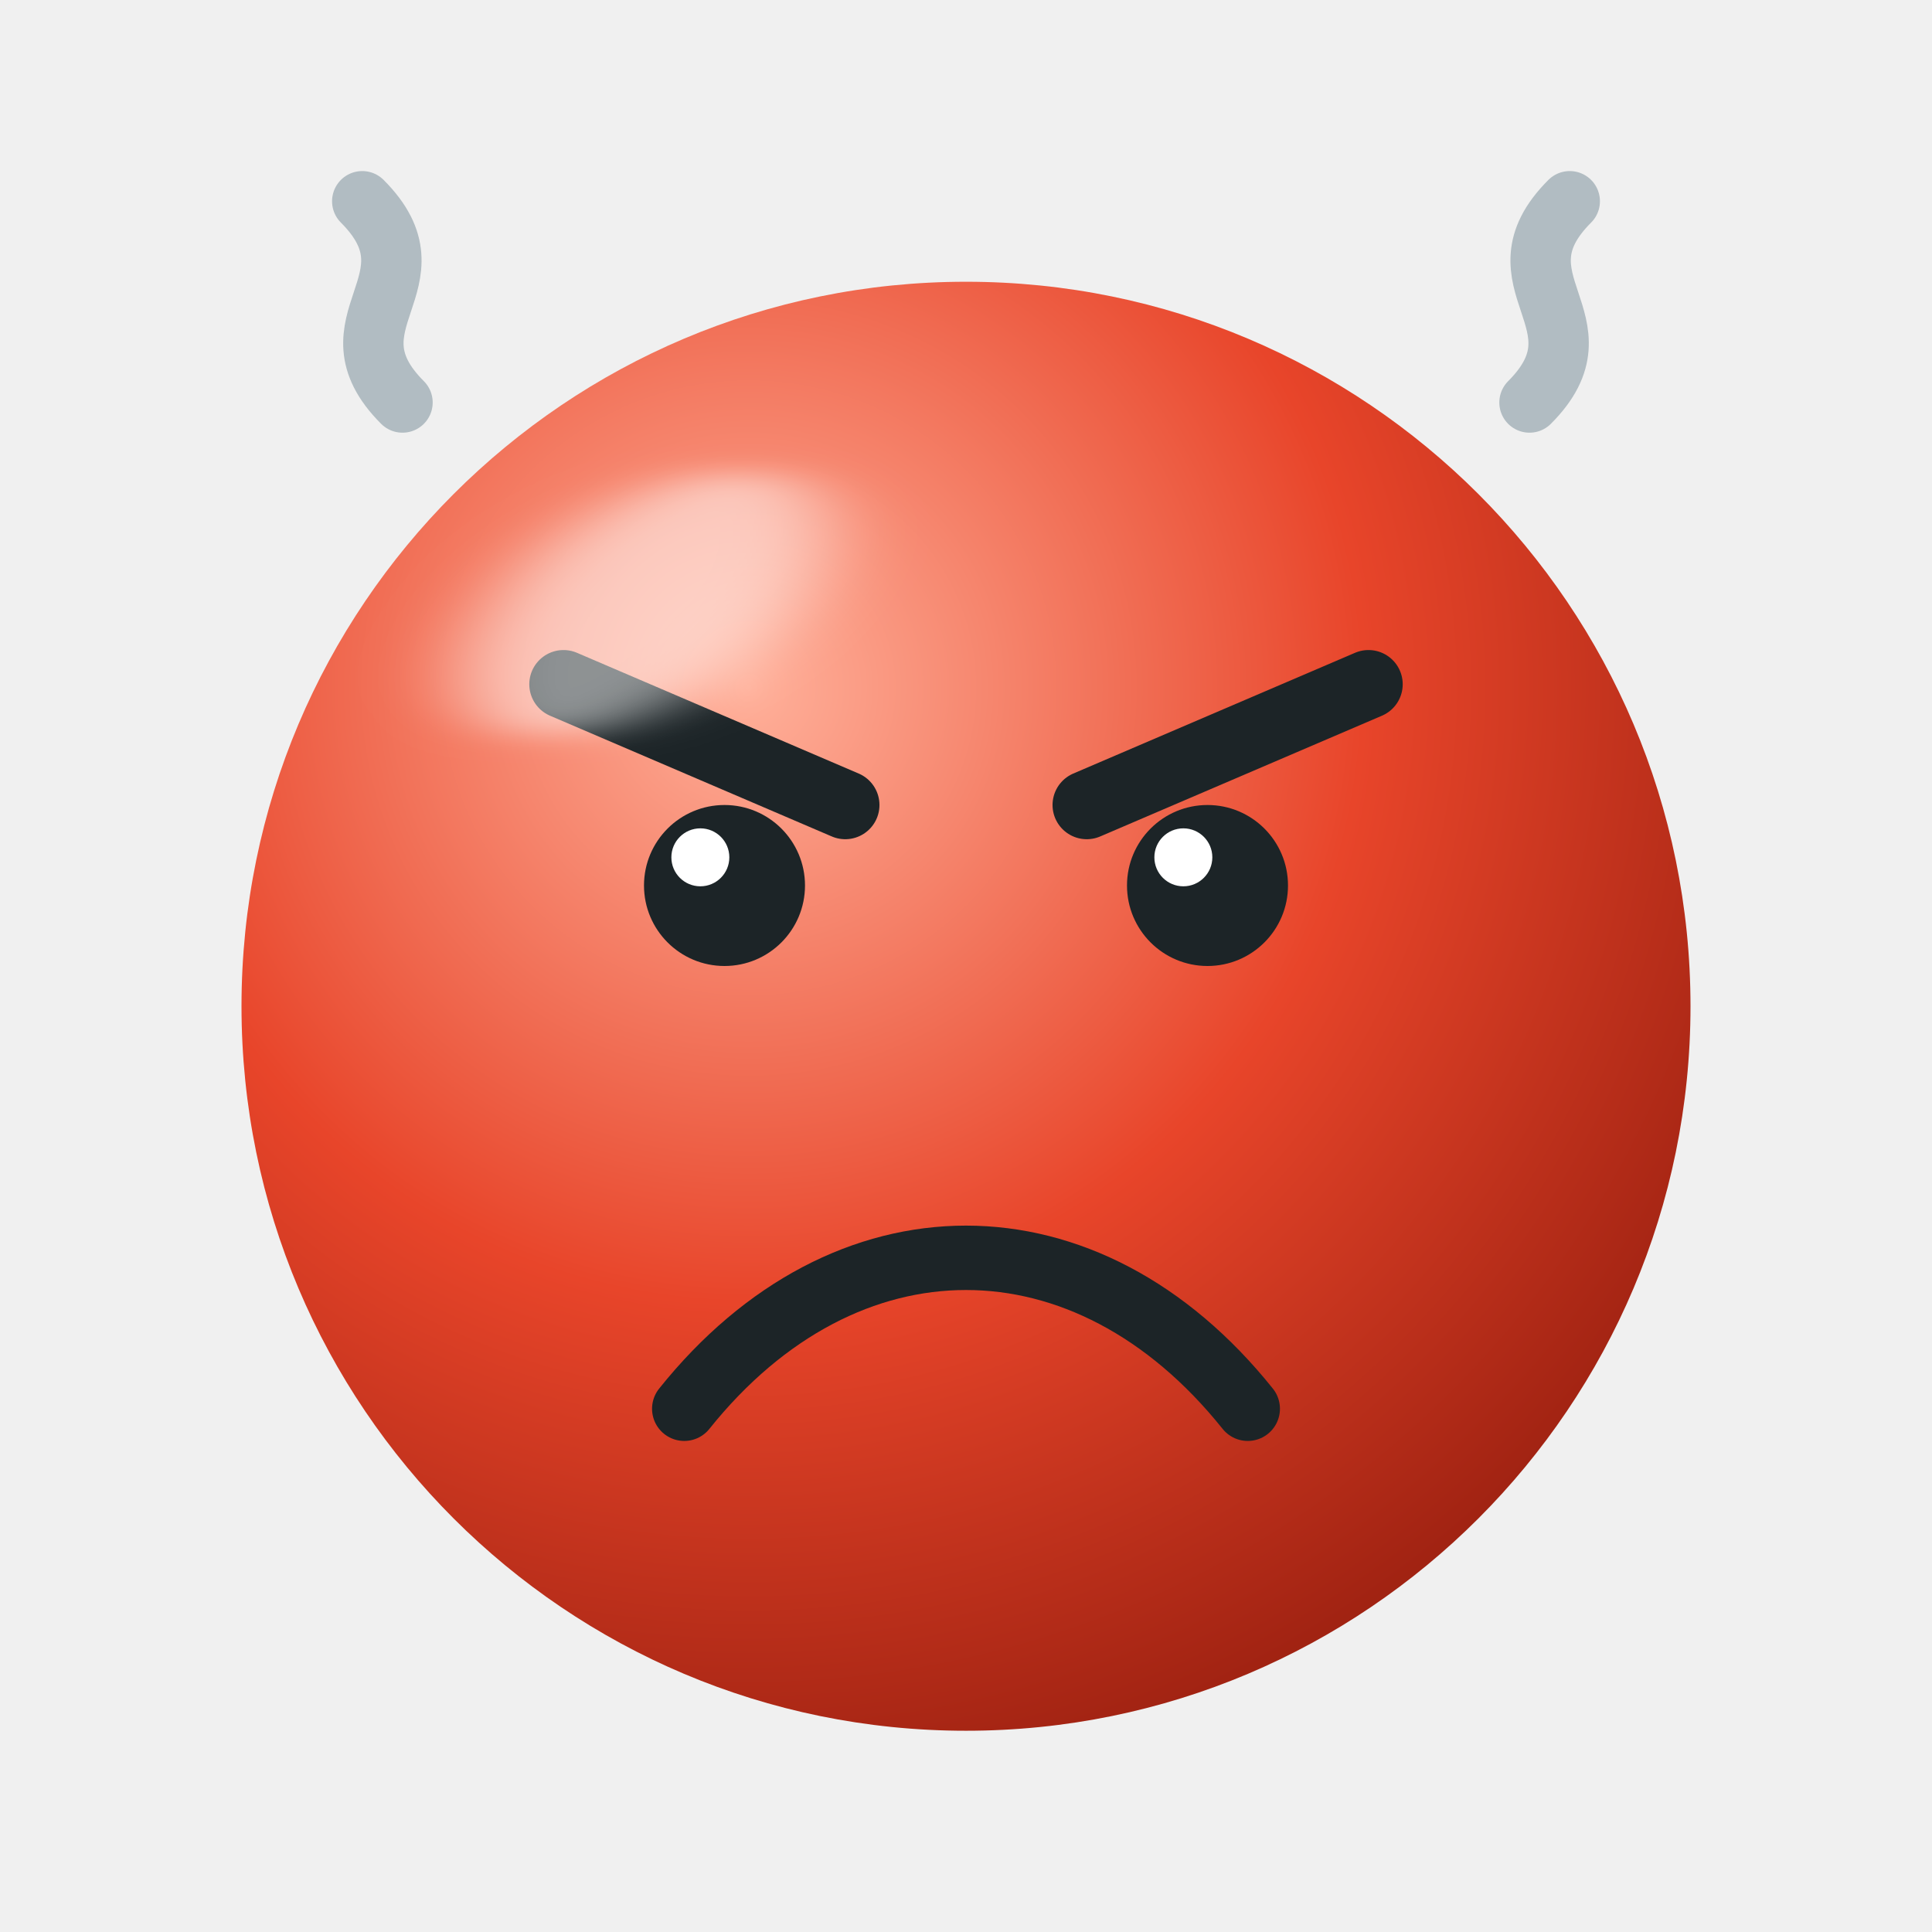
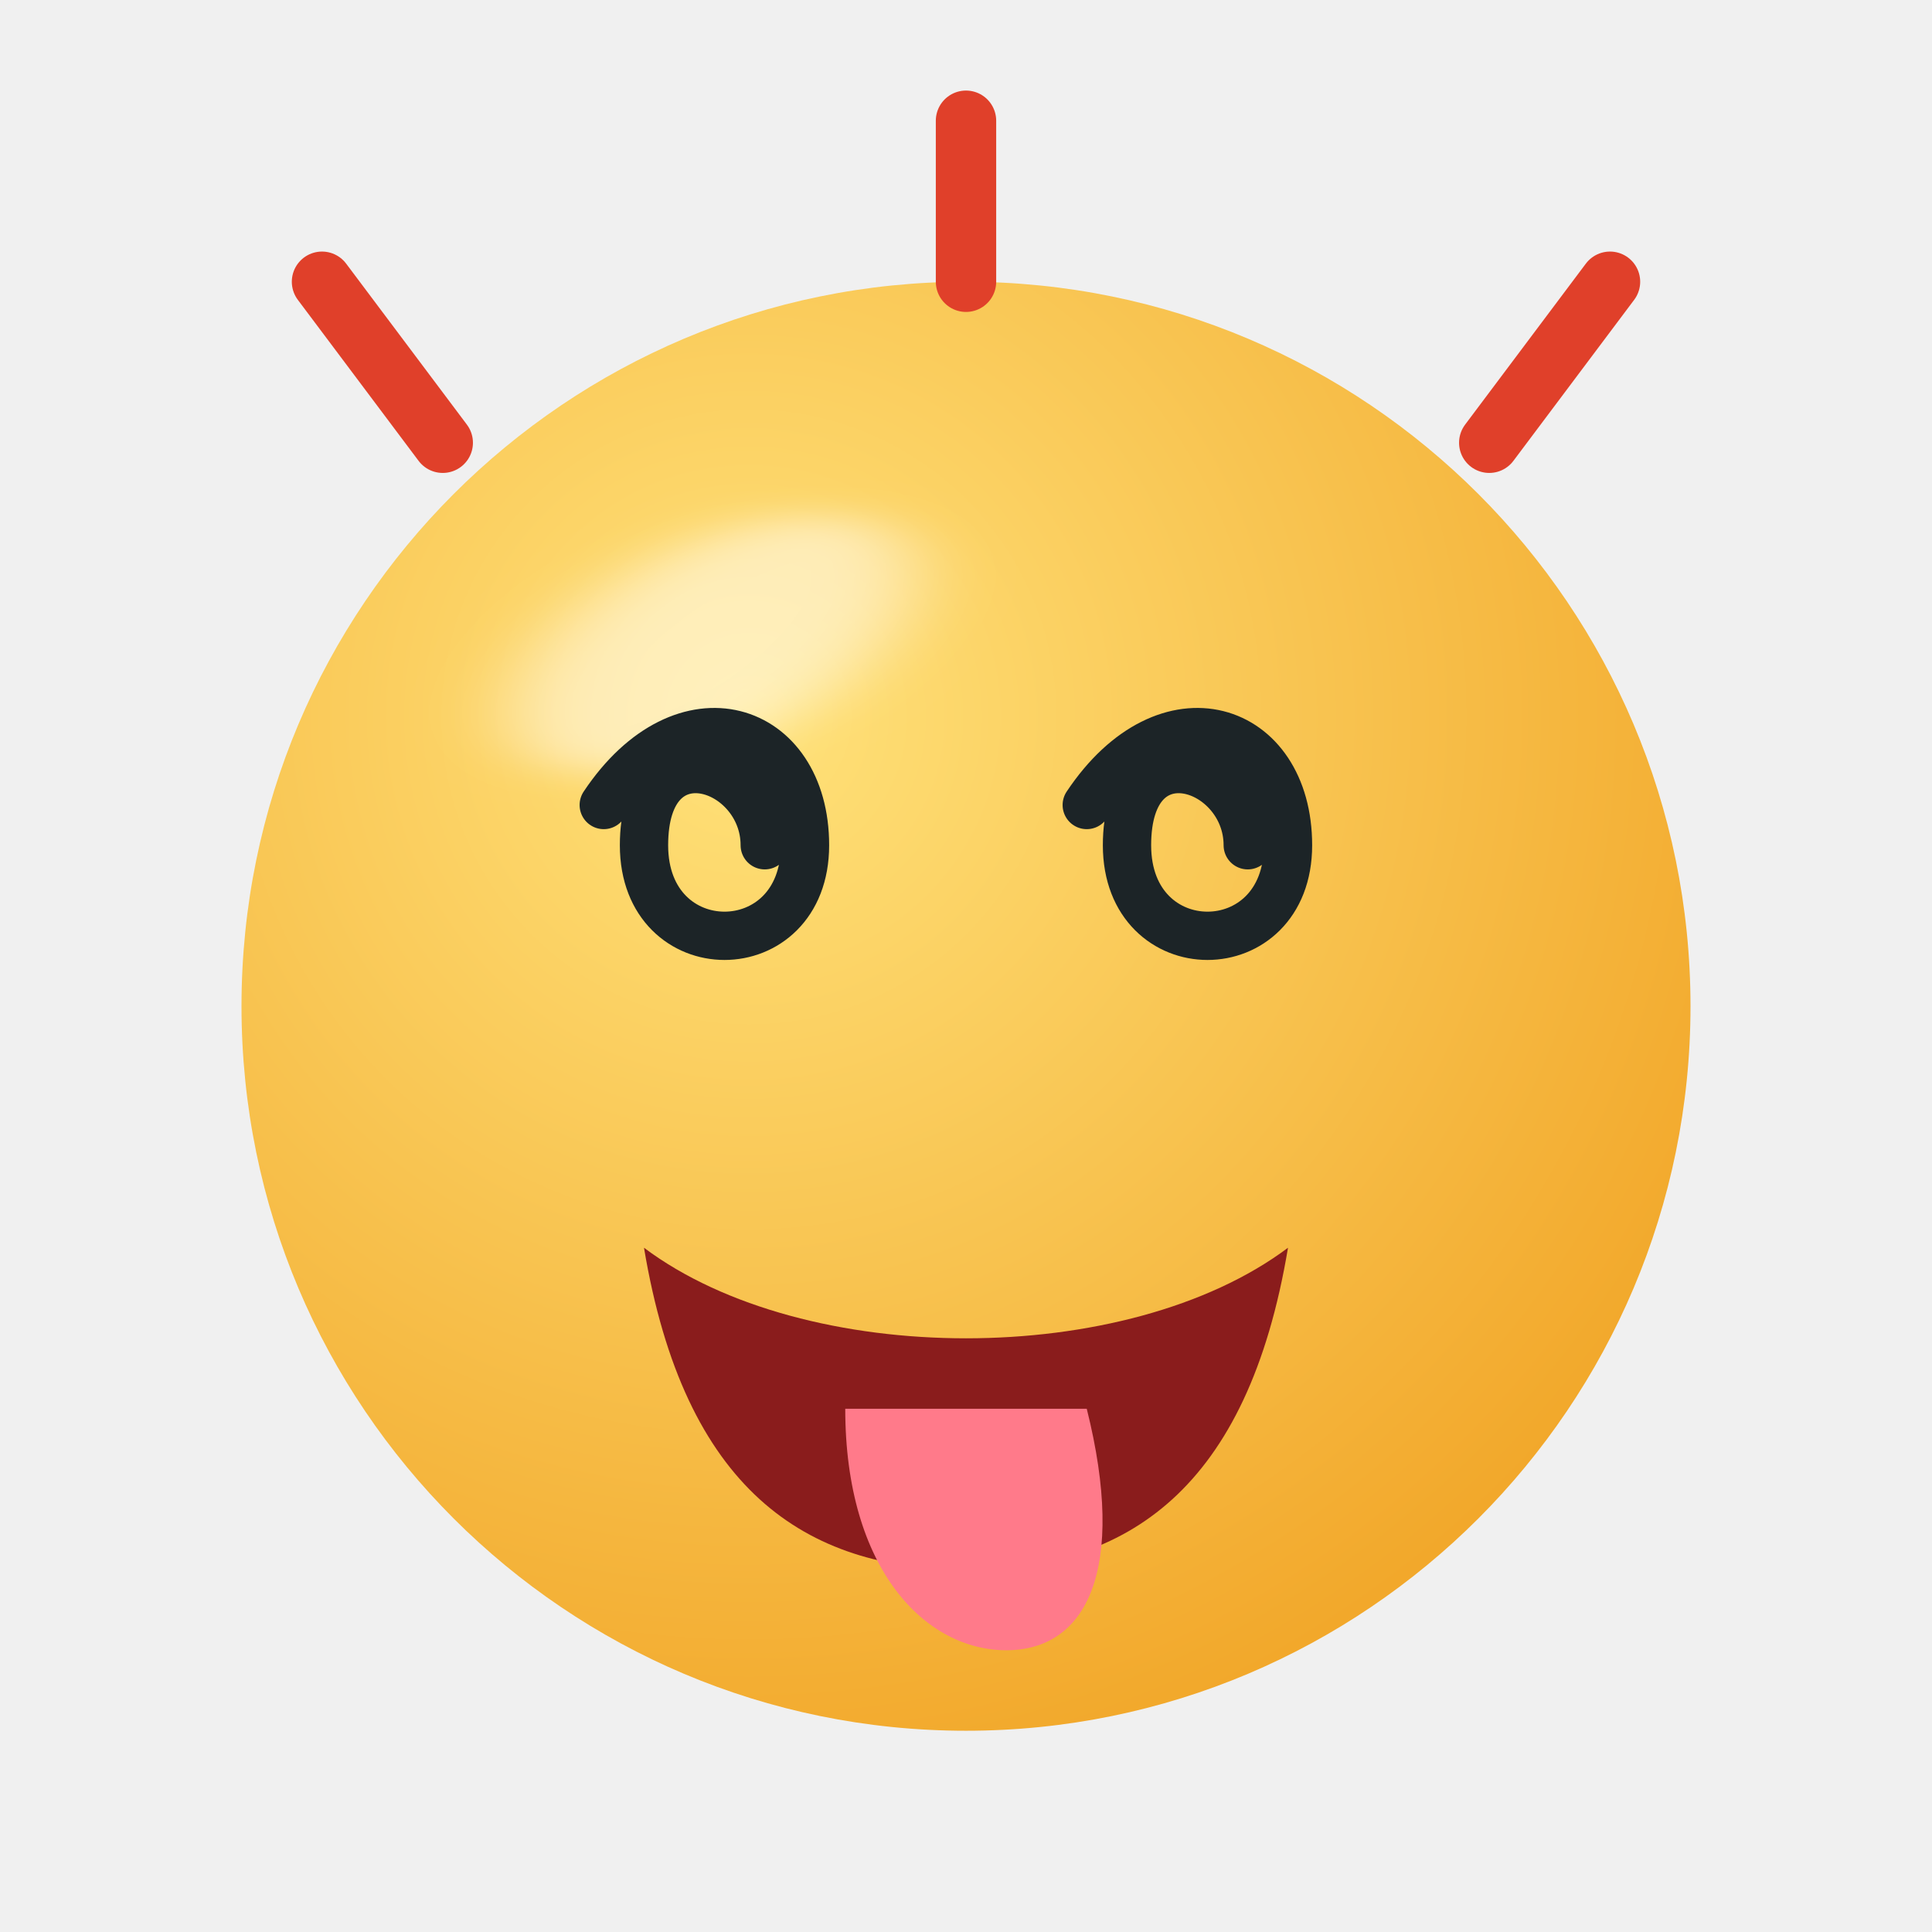
<svg xmlns="http://www.w3.org/2000/svg" viewBox="0 0 96 96" width="96" height="96" role="img">
  <defs>
    <filter id="kb" x="-30%" y="-30%" width="160%" height="160%">
      <feGaussianBlur stdDeviation="1.6" />
    </filter>
    <filter id="kb2" x="-30%" y="-80%" width="160%" height="260%">
      <feGaussianBlur stdDeviation="2.4" />
    </filter>
    <radialGradient id="mad0" cx="0.35" cy="0.3" r="0.85">
-       <stop offset="0" stop-color="#9bd0f2" />
-       <stop offset="1" stop-color="#3f86c0" />
-     </radialGradient>
-     <radialGradient id="mad1" cx="0.35" cy="0.3" r="0.85">
-       <stop offset="0" stop-color="#9bd0f2" />
-       <stop offset="1" stop-color="#3f86c0" />
-     </radialGradient>
-     <radialGradient id="mad2" cx="0.35" cy="0.3" r="0.85">
-       <stop offset="0" stop-color="#9bd0f2" />
-       <stop offset="1" stop-color="#3f86c0" />
-     </radialGradient>
-     <radialGradient id="mad3" cx="0.35" cy="0.3" r="0.85">
-       <stop offset="0" stop-color="#9bd0f2" />
-       <stop offset="1" stop-color="#3f86c0" />
-     </radialGradient>
-     <radialGradient id="mad4" cx="0.35" cy="0.3" r="0.85">
-       <stop offset="0" stop-color="#9bd0f2" />
-       <stop offset="1" stop-color="#3f86c0" />
-     </radialGradient>
-     <radialGradient id="mad5" cx="0.35" cy="0.3" r="0.85">
-       <stop offset="0" stop-color="#ff8767" />
-       <stop offset="1" stop-color="#c2331a" />
-     </radialGradient>
-     <radialGradient id="mad6" cx="0.35" cy="0.3" r="0.85">
-       <stop offset="0" stop-color="#ff8767" />
-       <stop offset="1" stop-color="#c2331a" />
-     </radialGradient>
-     <radialGradient id="mad7" cx="0.35" cy="0.28" r="0.85">
-       <stop offset="0" stop-color="#ffb09a" />
-       <stop offset="0.5" stop-color="#e8452a" />
-       <stop offset="1" stop-color="#8f1a0c" />
+       <stop offset="0" stop-color="#ffe27a" />
+       <stop offset="1" stop-color="#f0a020" />
    </radialGradient>
  </defs>
-   <circle cx="48" cy="50" r="36" fill="url(#mad7)" />
-   <circle cx="36" cy="44" r="4" fill="#1c2427" />
-   <circle cx="34.8" cy="42.6" r="1.44" fill="#fff" />
-   <circle cx="60" cy="44" r="4" fill="#1c2427" />
-   <circle cx="58.8" cy="42.6" r="1.44" fill="#fff" />
-   <path d="M28 34l14 6M68 34 54 40" fill="none" stroke="#1c2427" stroke-width="3.4" stroke-linecap="round" stroke-linejoin="round" />
-   <path d="M34 70c8-10 20-10 28 0" fill="none" stroke="#1c2427" stroke-width="3.2" stroke-linecap="round" stroke-linejoin="round" />
-   <path d="M20 20c-4-4 2-6-2-10M76 20c4-4-2-6 2-10" fill="none" stroke="#aab6bc" stroke-width="3" stroke-linecap="round" stroke-linejoin="round" opacity="0.9" />
-   <ellipse cx="32" cy="30" rx="10" ry="5" fill="#fff" opacity="0.5" filter="url(#kb)" transform="rotate(-30 32 30)" />
+   <circle cx="48" cy="50" r="36" fill="url(#mad0)" />
+   <ellipse cx="35.4" cy="32" rx="10.8" ry="5.04" fill="#fff" opacity="0.5" filter="url(#kb)" transform="rotate(-25 35.4 32)" />
+   <path d="M30 40c4-6 10-4 10 2s-8 6-8 0 6-4 6 0" fill="none" stroke="#1c2427" stroke-width="2.4" stroke-linecap="round" stroke-linejoin="round" />
+   <path d="M54 40c4-6 10-4 10 2s-8 6-8 0 6-4 6 0" fill="none" stroke="#1c2427" stroke-width="2.4" stroke-linecap="round" stroke-linejoin="round" />
+   <path d="M32 62c8 6 24 6 32 0-2 12-8 16-16 16s-14-4-16-16z" fill="#8a1c1c" />
+   <path d="M42 70c0 8 4 12 8 12s6-4 4-12z" fill="#ff7a8a" />
+   <path d="M22 22l-6-8M74 22l6-8M48 14V6" fill="none" stroke="#e0402a" stroke-width="3" stroke-linecap="round" stroke-linejoin="round" />
</svg>
